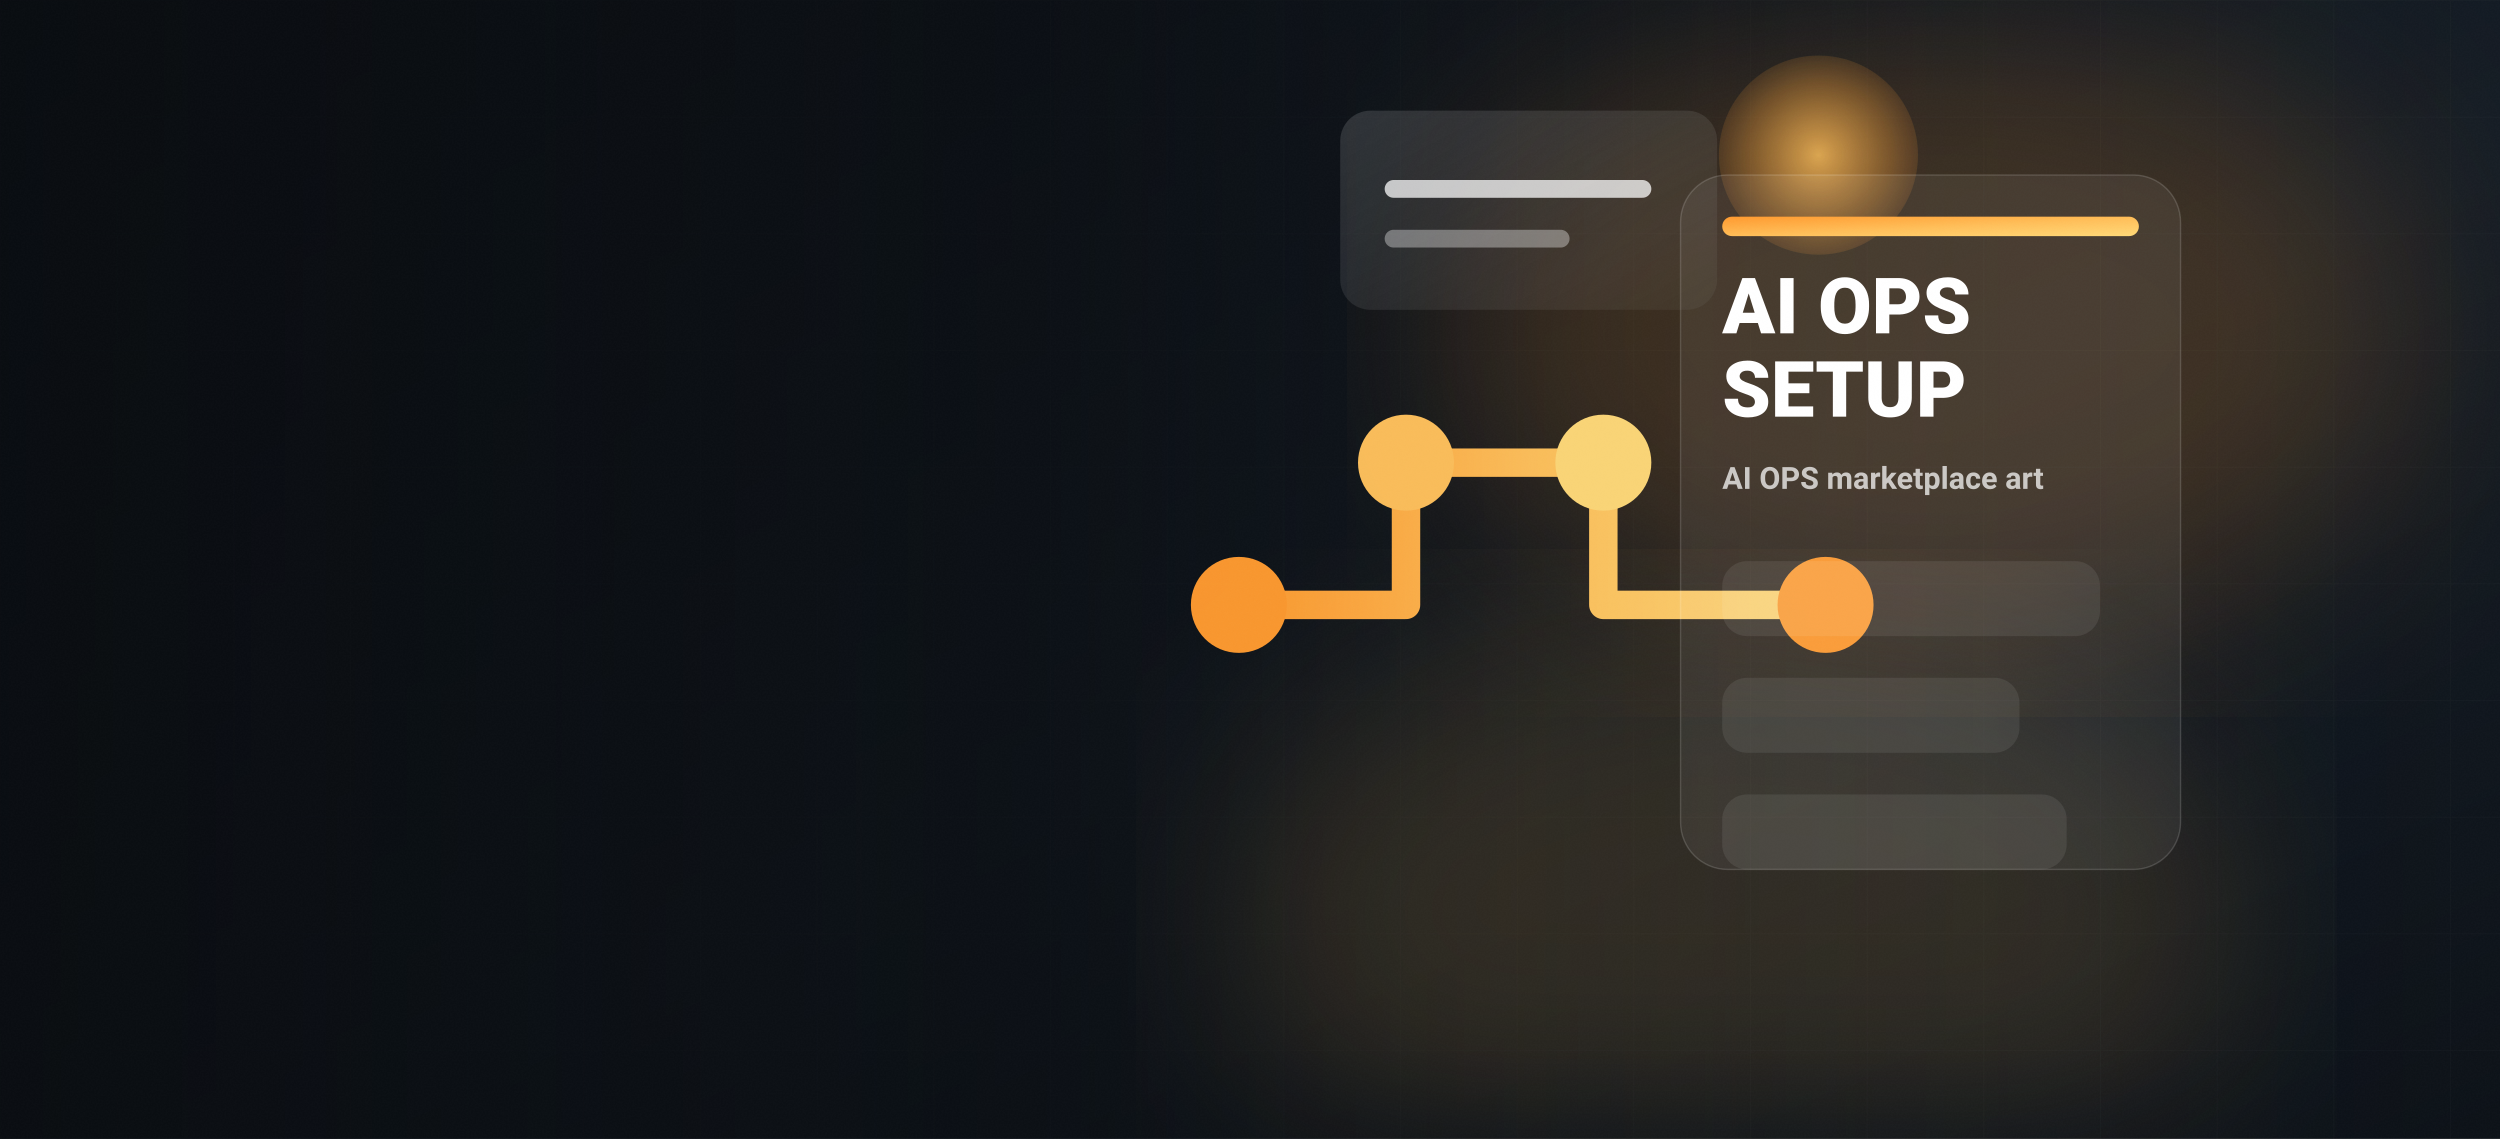
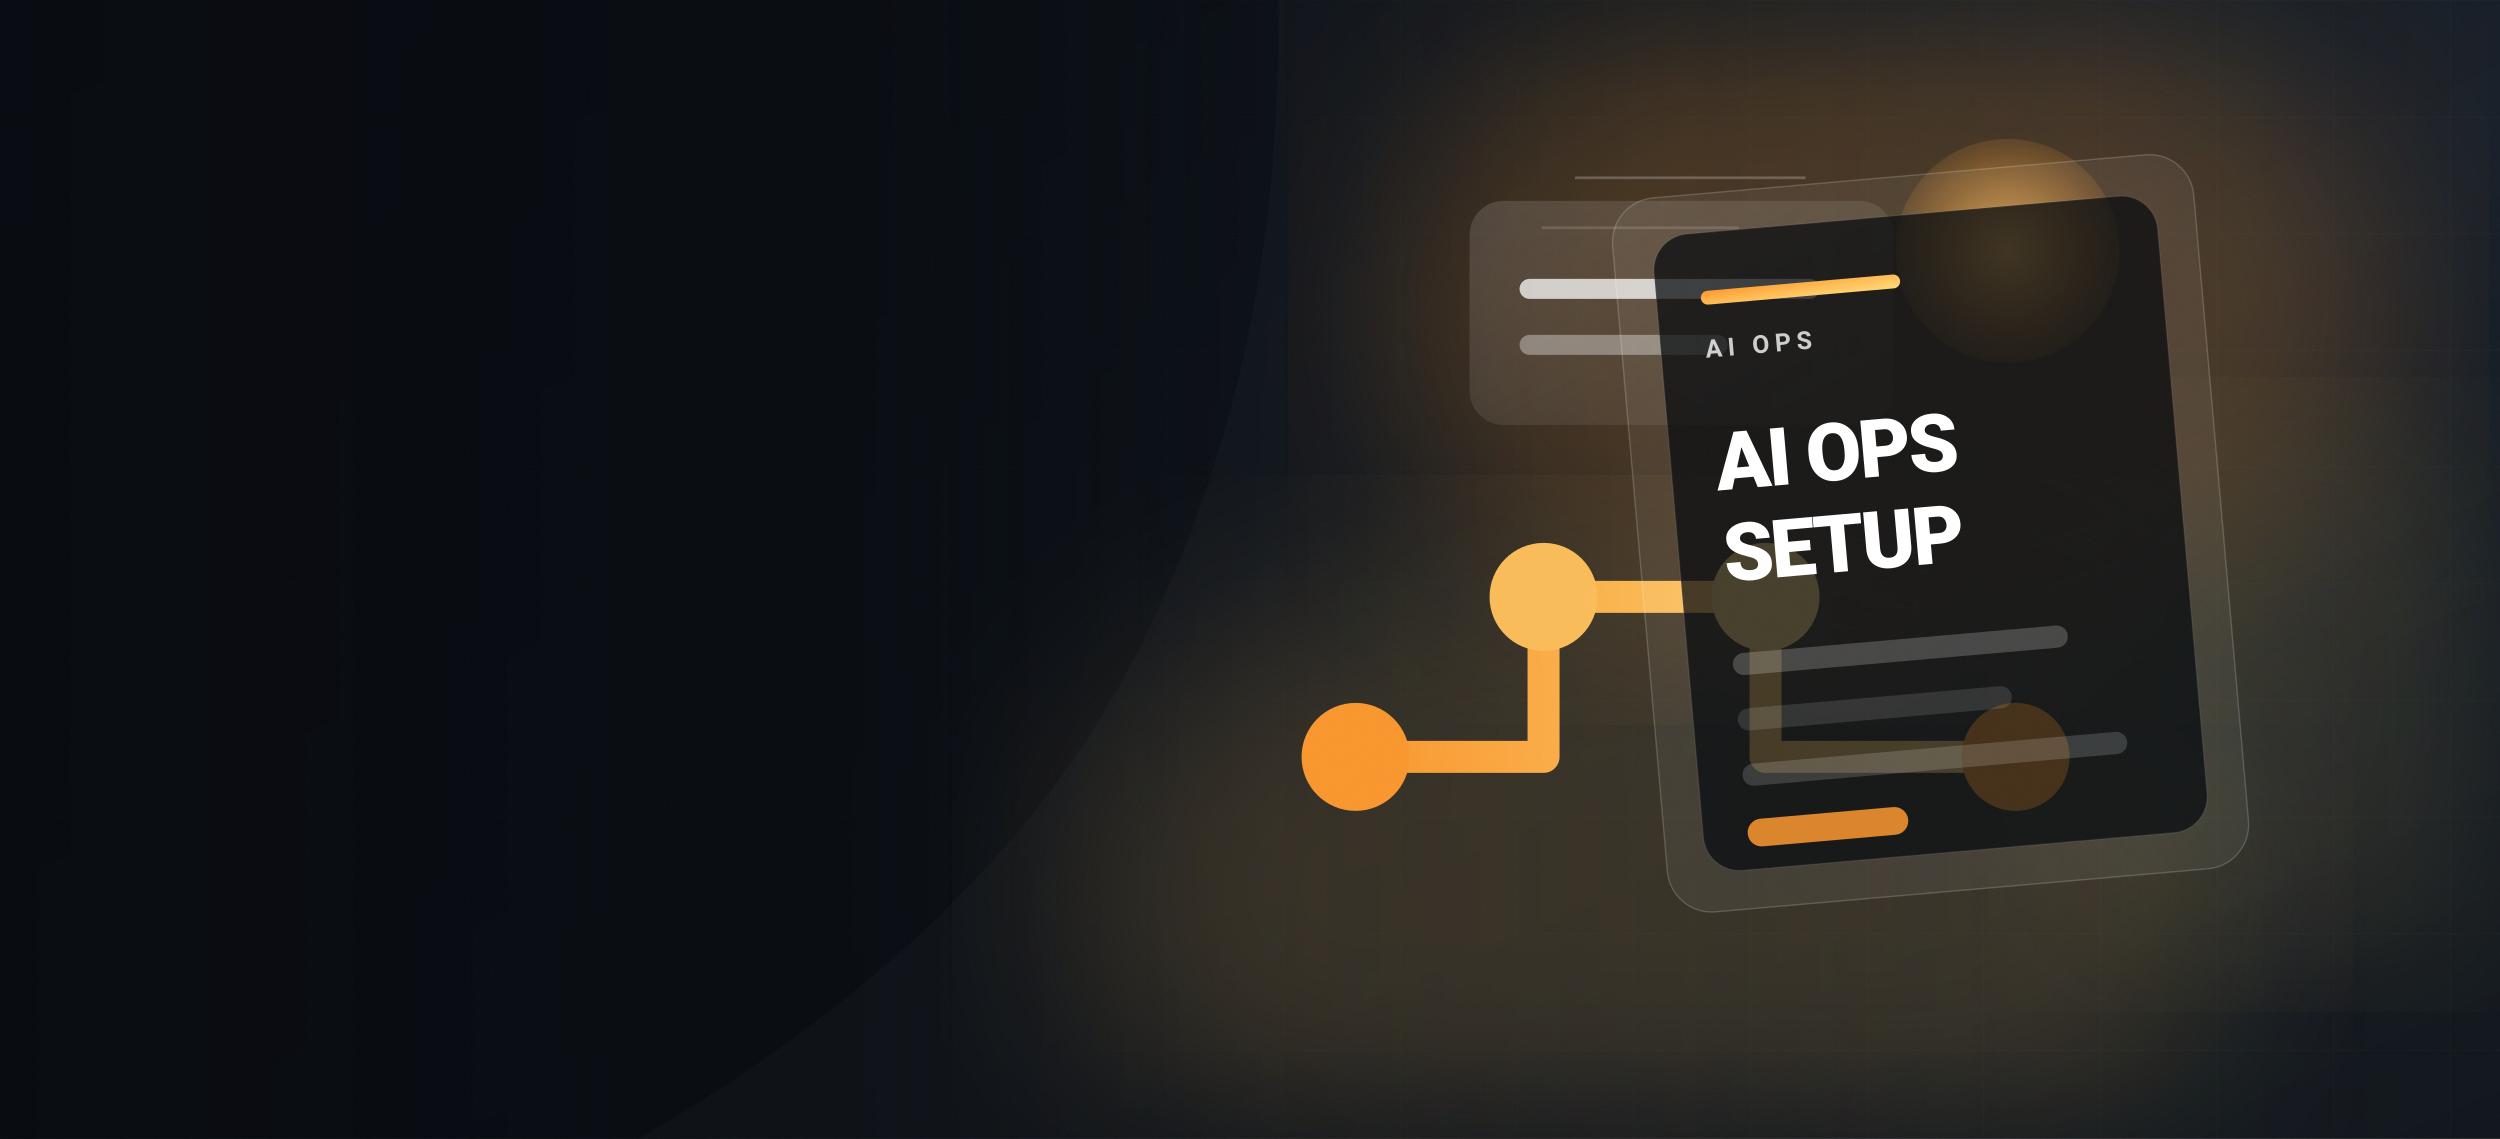
<svg xmlns="http://www.w3.org/2000/svg" viewBox="0 0 1800 820" role="img" aria-label="AI OPS SETUP hero art">
  <defs>
    <linearGradient id="bghero10" x1="0" y1="0" x2="1" y2="1">
      <stop offset="0%" stop-color="#0f141b" />
      <stop offset="56%" stop-color="#141c25" />
      <stop offset="100%" stop-color="#0d1218" />
    </linearGradient>
    <linearGradient id="accenthero10" x1="0" y1="0" x2="1" y2="1">
      <stop offset="0%" stop-color="#ff9a2f" />
      <stop offset="55%" stop-color="#ffc05b" />
      <stop offset="100%" stop-color="#ffd978" />
    </linearGradient>
    <linearGradient id="glassA" x1="0" y1="0" x2="1" y2="1">
      <stop offset="0%" stop-color="rgba(255,255,255,.14)" />
      <stop offset="100%" stop-color="rgba(255,255,255,.04)" />
    </linearGradient>
    <linearGradient id="glassB" x1="0" y1="0" x2="1" y2="1">
      <stop offset="0%" stop-color="rgba(255,255,255,.1)" />
      <stop offset="100%" stop-color="rgba(255,255,255,.02)" />
    </linearGradient>
    <radialGradient id="orbA" cx="50%" cy="50%" r="60%">
      <stop offset="0%" stop-color="#ffc05b" stop-opacity=".95" />
      <stop offset="100%" stop-color="#ff9a2f" stop-opacity="0" />
    </radialGradient>
    <linearGradient id="panelLine" x1="0" y1="0" x2="1" y2="0">
      <stop offset="0%" stop-color="#ff9a2f" />
      <stop offset="50%" stop-color="#ffc05b" />
      <stop offset="100%" stop-color="#ffd978" />
    </linearGradient>
    <pattern id="gridhero10" width="84" height="84" patternUnits="userSpaceOnUse">
      <path d="M84 0H0V84" fill="none" stroke="rgba(255,255,255,.06)" stroke-width="1" />
    </pattern>
    <filter id="noisehero10" x="-20%" y="-20%" width="140%" height="140%">
      <feTurbulence type="fractalNoise" baseFrequency="0.8" numOctaves="2" stitchTiles="stitch" />
      <feColorMatrix type="saturate" values="0" />
      <feComponentTransfer>
        <feFuncA type="table" tableValues="0 0 .07 .1" />
      </feComponentTransfer>
    </filter>
    <filter id="blurhero10">
      <feGaussianBlur stdDeviation="70" />
    </filter>
  </defs>
  <rect width="1800" height="820" fill="url(#bghero10)" />
  <rect width="1800" height="820" fill="url(#gridhero10)" opacity=".36" />
  <rect width="1800" height="820" fill="url(#fade10)" />
  <defs>
    <linearGradient id="fade10" x1="0" y1="0" x2="1" y2="0">
-       <stop offset="0%" stop-color="rgba(9,12,16,.92)" />
-       <stop offset="42%" stop-color="rgba(9,12,16,.68)" />
-       <stop offset="80%" stop-color="rgba(9,12,16,.12)" />
+       <stop offset="0%" stop-color="rgba(8,11,16,.98)" />
+       <stop offset="34%" stop-color="rgba(8,11,16,.88)" />
+       <stop offset="58%" stop-color="rgba(8,11,16,.48)" />
+       <stop offset="82%" stop-color="rgba(8,11,16,.08)" />
      <stop offset="100%" stop-color="rgba(9,12,16,0)" />
    </linearGradient>
  </defs>
-   <ellipse cx="1390" cy="240" rx="350" ry="230" fill="#ff9a2f" opacity=".18" filter="url(#blurhero10)" />
-   <ellipse cx="1250" cy="660" rx="360" ry="220" fill="#ffc05b" opacity=".14" filter="url(#blurhero10)" />
-   <g transform="translate(700 -120) scale(.64)">
+   <path d="M620 0h1180v820H460c164-96 280-206 348-330c80-146 115-310 112-490z" fill="rgba(255,255,255,.02)" />
+   <ellipse cx="1360" cy="222" rx="360" ry="250" fill="#ff9a2f" opacity=".22" filter="url(#blurhero10)" />
+   <ellipse cx="1190" cy="642" rx="420" ry="250" fill="#ffc05b" opacity=".16" filter="url(#blurhero10)" />
+   <ellipse cx="1660" cy="500" rx="190" ry="190" fill="#ffd978" opacity=".1" filter="url(#blurhero10)" />
+   <g transform="translate(760 -80) scale(.72)">
    <g opacity="0.97">
      <path d="M300 868h188v-160h222v160h250" stroke="url(#panelLine)" stroke-width="32" stroke-linecap="round" stroke-linejoin="round" fill="none" />
      <circle cx="300" cy="868" r="54" fill="#ff9a2f" />
      <circle cx="488" cy="708" r="54" fill="#ffc05b" />
      <circle cx="710" cy="708" r="54" fill="#ffd978" />
      <circle cx="960" cy="868" r="54" fill="#ff9a2f" />
      <rect x="414" y="312" width="424" height="224" rx="34" fill="url(#glassA)" />
      <path d="M474 400h280" stroke="#fff" stroke-width="20" stroke-linecap="round" opacity=".76" />
      <path d="M474 456h188" stroke="#fff" stroke-width="20" stroke-linecap="round" opacity=".36" />
      <circle cx="952" cy="362" r="112" fill="url(#orbA)" opacity=".88" />
    </g>
  </g>
-   <rect x="1210" y="126" width="360" height="500" rx="34" fill="rgba(255,255,255,.06)" stroke="rgba(255,255,255,.16)" />
-   <rect x="1240" y="156" width="300" height="14" rx="7" fill="url(#accenthero10)" />
-   <text x="1240" y="240" fill="#ffffff" font-size="56" font-family="Roboto, Arial, sans-serif" font-weight="900">AI OPS</text>
-   <text x="1240" y="300" fill="#ffffff" font-size="56" font-family="Roboto, Arial, sans-serif" font-weight="900">SETUP</text>
-   <text x="1240" y="352" fill="rgba(255,255,255,.72)" font-size="22" font-family="Roboto, Arial, sans-serif" font-weight="600">AI OPS marketplace art</text>
-   <g transform="translate(1240 404)">
-     <rect width="272" height="54" rx="18" fill="rgba(255,255,255,.08)" />
-     <rect y="84" width="214" height="54" rx="18" fill="rgba(255,255,255,.08)" />
-     <rect y="168" width="248" height="54" rx="18" fill="rgba(255,255,255,.08)" />
+   <g transform="translate(1180 126) rotate(-5 210 258)">
+     <rect width="420" height="516" rx="32" fill="rgba(255,255,255,.06)" stroke="rgba(255,255,255,.18)" />
+     <rect x="28" y="28" width="364" height="460" rx="26" fill="rgba(8,11,16,.74)" stroke="rgba(255,255,255,.08)" />
+     <rect x="60" y="70" width="144" height="10" rx="5" fill="url(#accenthero10)" />
+     <text x="60" y="118" fill="rgba(255,255,255,.78)" font-size="18" font-family="Roboto, Arial, sans-serif" font-weight="700" letter-spacing="4">AI OPS</text>
+     <text x="60" y="214" fill="#ffffff" font-size="58" font-family="Roboto, Arial, sans-serif" font-weight="900" letter-spacing="-2">AI OPS</text>
+     <text x="60" y="280" fill="#ffffff" font-size="58" font-family="Roboto, Arial, sans-serif" font-weight="900" letter-spacing="-2">SETUP</text>
+     <rect x="60" y="332" width="242" height="16" rx="8" fill="rgba(255,255,255,.2)" />
+     <rect x="60" y="372" width="198" height="16" rx="8" fill="rgba(255,255,255,.12)" />
+     <rect x="60" y="412" width="278" height="16" rx="8" fill="rgba(255,255,255,.16)" />
+     <rect x="60" y="452" width="116" height="20" rx="10" fill="#ff9a2f" opacity=".84" />
  </g>
+   <path d="M1134 128l166 0" stroke="rgba(255,255,255,.22)" stroke-width="2" />
+   <path d="M1110 164l142 0" stroke="rgba(255,255,255,.14)" stroke-width="2" />
  <rect width="1800" height="820" filter="url(#noisehero10)" opacity=".14" />
</svg>
